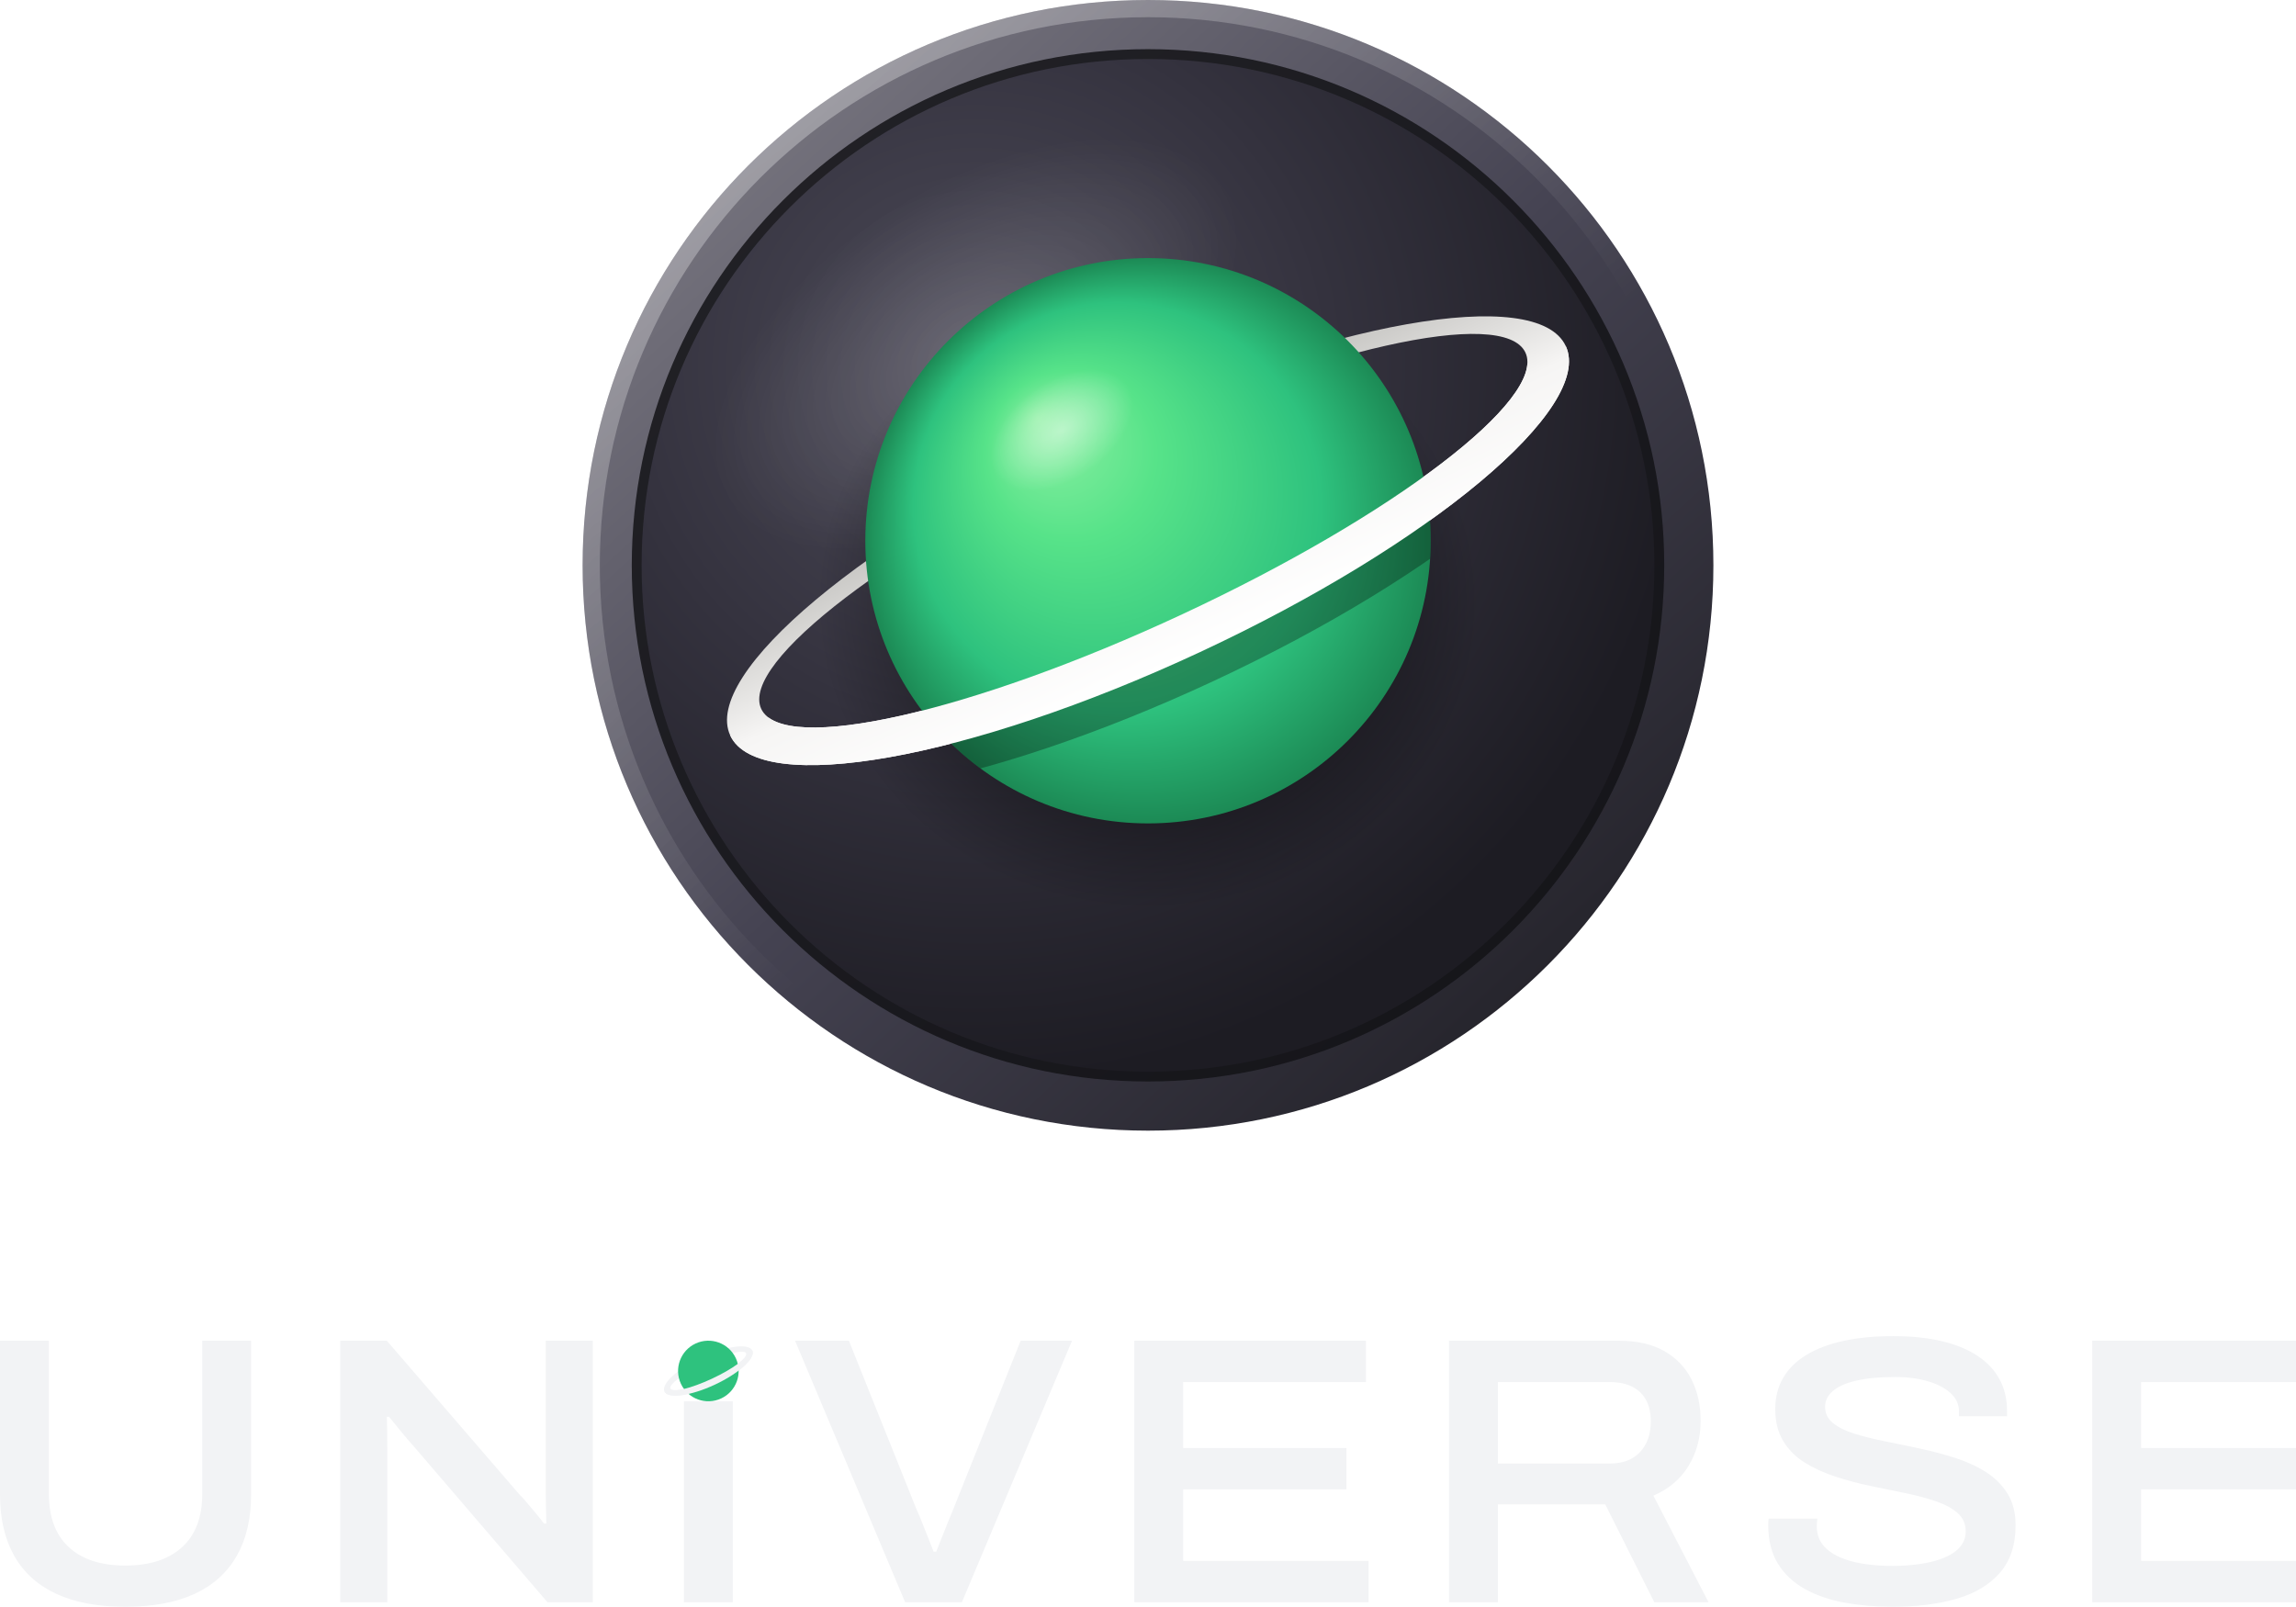
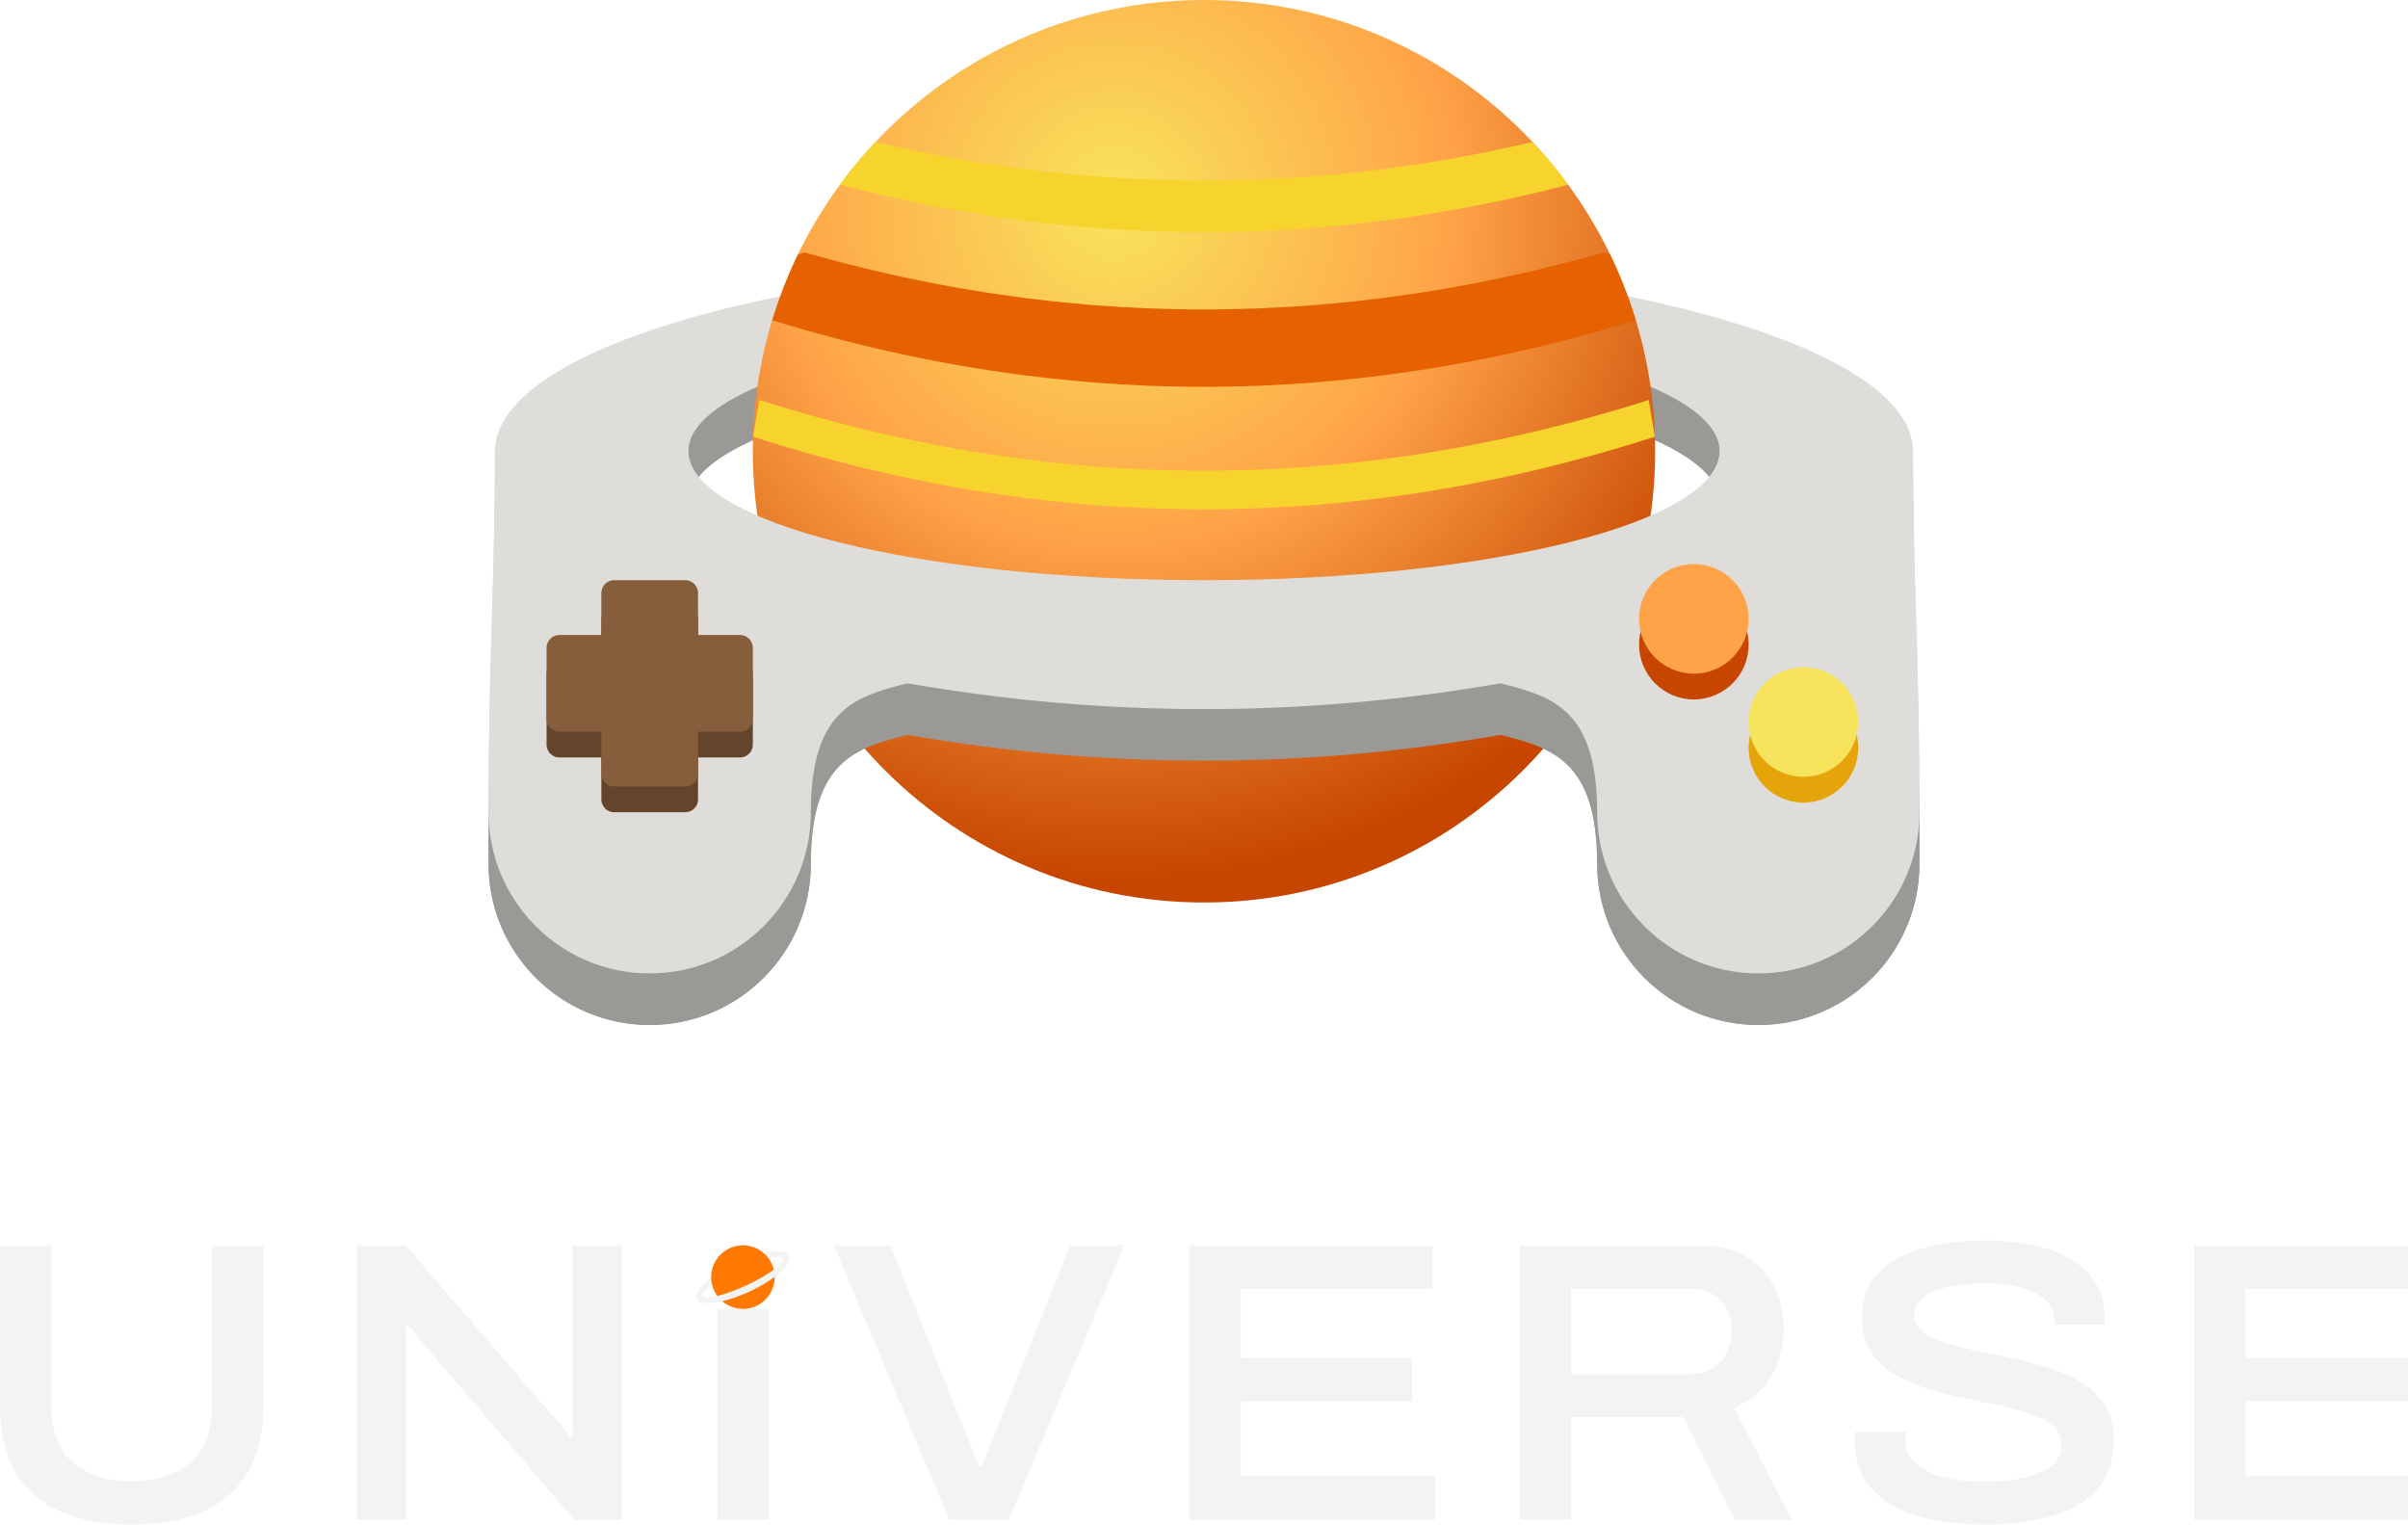
- <svg xmlns="http://www.w3.org/2000/svg" width="186.8" height="130.73" color="#f2f3f5" viewBox="-29.4 18 186.8 130.73">
+ <svg xmlns="http://www.w3.org/2000/svg" width="186.8" height="118.23" color="#f2f3f5" viewBox="-29.4 30.5 186.8 118.23">
  <defs>
-     <linearGradient id="g2-bevel" gradientUnits="userSpaceOnUse" x1="30" y1="26" x2="98" y2="100">
-       <stop offset="0" stop-color="#77757f" />
-       <stop offset="0.5" stop-color="#454352" />
-       <stop offset="1" stop-color="#232229" />
-     </linearGradient>
-     <radialGradient id="g2-dome" gradientUnits="userSpaceOnUse" cx="50" cy="46" r="58">
-       <stop offset="0" stop-color="#4d4b59" />
-       <stop offset="0.5" stop-color="#34323e" />
-       <stop offset="1" stop-color="#1d1c23" />
+     <radialGradient id="mark-planet" gradientUnits="userSpaceOnUse" cx="57" cy="44.75" r="52.5">
+       <stop offset="0" stop-color="#f8e45c" />
+       <stop offset="0.5" stop-color="#ffa348" />
+       <stop offset="1" stop-color="#c64600" />
    </radialGradient>
-     <linearGradient id="g2-rim" gradientUnits="userSpaceOnUse" x1="30" y1="20" x2="96" y2="100">
-       <stop offset="0" stop-color="#ffffff" stop-opacity="0.35" />
-       <stop offset="0.6" stop-color="#ffffff" stop-opacity="0.0" />
-     </linearGradient>
-     <radialGradient id="g2-spec" cx="0.5" cy="0.5" r="0.5">
-       <stop offset="0" stop-color="#ffffff" stop-opacity="0.17" />
-       <stop offset="1" stop-color="#ffffff" stop-opacity="0.0" />
-     </radialGradient>
-     <radialGradient id="g2-ao" cx="0.5" cy="0.5" r="0.5">
-       <stop offset="0.6" stop-color="#000000" stop-opacity="0.4" />
-       <stop offset="1" stop-color="#000000" stop-opacity="0.0" />
-     </radialGradient>
-     <radialGradient id="g2-pl" gradientUnits="userSpaceOnUse" cx="64" cy="60" r="23" fx="55" fy="50">
-       <stop offset="0" stop-color="#8ff0a4" />
-       <stop offset="0.3" stop-color="#57e389" />
-       <stop offset="0.72" stop-color="#2ec27e" />
-       <stop offset="1" stop-color="#1c8a55" />
-     </radialGradient>
-     <radialGradient id="g2-plspec" cx="0.5" cy="0.5" r="0.5">
-       <stop offset="0" stop-color="#ffffff" stop-opacity="0.45" />
-       <stop offset="1" stop-color="#ffffff" stop-opacity="0.0" />
-     </radialGradient>
-     <linearGradient id="g2-ring" gradientUnits="userSpaceOnUse" x1="64" y1="50" x2="64" y2="70">
-       <stop offset="0" stop-color="#c0bfbc" />
-       <stop offset="0.55" stop-color="#f6f5f4" />
-       <stop offset="1" stop-color="#ffffff" />
-     </linearGradient>
-     <clipPath id="g2-front">
-       <rect x="0" y="60" width="128" height="80" />
-     </clipPath>
-     <clipPath id="g2-plc">
-       <circle cx="64" cy="60" r="23" />
-     </clipPath>
  </defs>
-   <g transform="translate(0 2)">
-     <circle cx="64" cy="62" r="46" fill="url(#g2-bevel)" />
-     <circle cx="64" cy="62" r="45.3" fill="none" stroke="url(#g2-rim)" stroke-width="1.4" />
-     <circle cx="64" cy="62" r="42" fill="#131317" fill-opacity="0.85" />
-     <circle cx="64" cy="62" r="41.2" fill="url(#g2-dome)" />
-     <ellipse cx="50" cy="44" rx="24" ry="13" fill="url(#g2-spec)" transform="rotate(-32 50 44)" />
-     <ellipse cx="64" cy="65" rx="27" ry="25" fill="url(#g2-ao)" />
-     <g transform="rotate(-25 64 60)">
-       <path d="M26.5 60a37.5 10 0 1 0 75.0 0a37.5 10 0 1 0 -75.0 0ZM29.7 59.1a34.3 7.5 0 1 0 68.6 0a34.3 7.5 0 1 0 -68.6 0Z" fill="url(#g2-ring)" fill-rule="evenodd" />
-     </g>
-     <circle cx="64" cy="60" r="23" fill="url(#g2-pl)" />
-     <ellipse cx="57" cy="51" rx="6.5" ry="4" fill="url(#g2-plspec)" transform="rotate(-35 57 51)" />
-     <g clip-path="url(#g2-plc)">
-       <g transform="rotate(-25 64 60)">
-         <path d="M26.5 60a37.5 10 0 1 0 75.0 0a37.5 10 0 1 0 -75.0 0ZM29.7 59.1a34.3 7.5 0 1 0 68.6 0a34.3 7.5 0 1 0 -68.6 0Z" fill="#000000" fill-opacity="0.3" fill-rule="evenodd" transform="translate(0 2.6)" clip-path="url(#g2-front)" />
-       </g>
-     </g>
-     <g transform="rotate(-25 64 60)">
-       <path d="M26.5 60a37.5 10 0 1 0 75.0 0a37.5 10 0 1 0 -75.0 0ZM29.7 59.1a34.3 7.5 0 1 0 68.6 0a34.3 7.5 0 1 0 -68.6 0Z" fill="url(#g2-ring)" fill-rule="evenodd" clip-path="url(#g2-front)" />
+   <g transform="translate(0 1.5)">
+     <path d="M55 0A55 15 0 0 0 -55 0C-55 10 -55.5 16 -55.5 28A12.5 12.5 0 0 0 -30.5 28C-30.5 20 -27 19 -23 18Q0 22 23 18C27 19 30.5 20 30.5 28A12.5 12.5 0 0 0 55.5 28C55.5 16 55 10 55 0ZM-40 0a40 10 0 1 1 80 0a40 10 0 1 1 -80 0Z" fill="#9a9996" fill-rule="evenodd" transform="translate(64 68)" />
+     <path d="M55 0A55 15 0 0 0 -55 0C-55 10 -55.5 16 -55.5 28A12.5 12.5 0 0 0 -30.5 28C-30.5 20 -27 19 -23 18Q0 22 23 18C27 19 30.5 20 30.5 28A12.5 12.5 0 0 0 55.5 28C55.5 16 55 10 55 0ZM-40 0a40 10 0 1 1 80 0a40 10 0 1 1 -80 0Z" fill="#deddda" fill-rule="evenodd" transform="translate(64 64)" />
+     <circle cx="64" cy="64" r="35" fill="url(#mark-planet)" />
+     <path d="M35.76 43.33 36 43 36.5 42.35 37 41.73 37.5 41.14 38 40.57 38.5 40.03 39 40.12 39.5 40.24 40 40.35 40.5 40.46 41 40.57 41.5 40.67 42 40.77 42.5 40.87 43 40.97 43.5 41.07 44 41.16 44.5 41.25 45 41.34 45.5 41.42 46 41.51 46.5 41.59 47 41.67 47.5 41.75 48 41.82 48.5 41.89 49 41.96 49.5 42.03 50 42.1 50.5 42.16 51 42.22 51.5 42.28 52 42.34 52.5 42.39 53 42.44 53.5 42.49 54 42.54 54.5 42.58 55 42.63 55.5 42.67 56 42.71 56.5 42.74 57 42.77 57.5 42.81 58 42.83 58.5 42.86 59 42.88 59.5 42.91 60 42.93 60.5 42.94 61 42.96 61.5 42.97 62 42.98 62.5 42.99 63 43 63.5 43 64 43 64.5 43 65 43 65.5 42.99 66 42.98 66.5 42.97 67 42.96 67.5 42.94 68 42.93 68.5 42.91 69 42.88 69.5 42.86 70 42.83 70.5 42.81 71 42.77 71.5 42.74 72 42.71 72.5 42.67 73 42.63 73.5 42.58 74 42.54 74.5 42.49 75 42.44 75.5 42.39 76 42.34 76.5 42.28 77 42.22 77.5 42.16 78 42.1 78.5 42.03 79 41.96 79.5 41.89 80 41.82 80.5 41.75 81 41.67 81.5 41.59 82 41.51 82.5 41.42 83 41.34 83.5 41.25 84 41.16 84.5 41.07 85 40.97 85.5 40.87 86 40.77 86.5 40.67 87 40.57 87.5 40.46 88 40.35 88.5 40.24 89 40.12 89.5 40.03 90 40.57 90.5 41.14 91 41.73 91.5 42.35 92 43 92.24 43.33 L92.24 43.33 92 43.39 91.5 43.52 91 43.64 90.5 43.77 90 43.89 89.5 44.01 89 44.12 88.5 44.24 88 44.35 87.5 44.46 87 44.57 86.5 44.67 86 44.77 85.5 44.87 85 44.97 84.5 45.07 84 45.16 83.5 45.25 83 45.34 82.5 45.42 82 45.51 81.5 45.59 81 45.67 80.5 45.75 80 45.82 79.5 45.89 79 45.96 78.5 46.03 78 46.1 77.5 46.16 77 46.22 76.5 46.28 76 46.34 75.5 46.39 75 46.44 74.5 46.49 74 46.54 73.5 46.58 73 46.63 72.5 46.67 72 46.71 71.5 46.74 71 46.77 70.5 46.81 70 46.83 69.5 46.86 69 46.88 68.5 46.91 68 46.93 67.5 46.94 67 46.96 66.5 46.97 66 46.98 65.5 46.99 65 47 64.5 47 64 47 63.5 47 63 47 62.5 46.99 62 46.98 61.5 46.97 61 46.96 60.5 46.94 60 46.93 59.5 46.91 59 46.88 58.5 46.86 58 46.83 57.5 46.81 57 46.77 56.5 46.74 56 46.71 55.5 46.67 55 46.63 54.5 46.58 54 46.54 53.5 46.49 53 46.44 52.5 46.39 52 46.34 51.5 46.28 51 46.22 50.5 46.16 50 46.1 49.5 46.03 49 45.96 48.5 45.89 48 45.82 47.5 45.75 47 45.67 46.5 45.59 46 45.51 45.5 45.42 45 45.34 44.5 45.25 44 45.16 43.5 45.07 43 44.97 42.5 44.87 42 44.77 41.5 44.67 41 44.57 40.5 44.46 40 44.35 39.5 44.24 39 44.12 38.5 44.01 38 43.89 37.5 43.77 37 43.64 36.5 43.52 36 43.39 35.76 43.33Z" fill="#f6d32d" />
+     <path d="M30.51 53.84 31 52.34 31.5 51.01 32 49.82 32.5 48.74 33 48.58 33.5 48.72 34 48.86 34.5 48.99 35 49.13 35.5 49.26 36 49.39 36.5 49.52 37 49.64 37.5 49.77 38 49.89 38.5 50.01 39 50.12 39.5 50.24 40 50.35 40.5 50.46 41 50.57 41.5 50.67 42 50.77 42.5 50.87 43 50.97 43.5 51.07 44 51.16 44.5 51.25 45 51.34 45.5 51.42 46 51.51 46.5 51.59 47 51.67 47.5 51.75 48 51.82 48.5 51.89 49 51.96 49.5 52.03 50 52.1 50.5 52.16 51 52.22 51.5 52.28 52 52.34 52.5 52.39 53 52.44 53.5 52.49 54 52.54 54.5 52.58 55 52.63 55.5 52.67 56 52.71 56.5 52.74 57 52.77 57.5 52.81 58 52.83 58.5 52.86 59 52.88 59.5 52.91 60 52.93 60.5 52.94 61 52.96 61.5 52.97 62 52.98 62.5 52.99 63 53 63.5 53 64 53 64.5 53 65 53 65.5 52.99 66 52.98 66.5 52.97 67 52.96 67.5 52.94 68 52.93 68.5 52.91 69 52.88 69.5 52.86 70 52.83 70.5 52.81 71 52.77 71.5 52.74 72 52.71 72.5 52.67 73 52.63 73.5 52.58 74 52.54 74.5 52.49 75 52.44 75.5 52.39 76 52.34 76.5 52.28 77 52.22 77.5 52.16 78 52.1 78.5 52.03 79 51.96 79.5 51.89 80 51.82 80.5 51.75 81 51.67 81.5 51.59 82 51.51 82.5 51.42 83 51.34 83.5 51.25 84 51.16 84.5 51.07 85 50.97 85.5 50.87 86 50.77 86.5 50.67 87 50.57 87.5 50.46 88 50.35 88.5 50.24 89 50.12 89.5 50.01 90 49.89 90.5 49.77 91 49.64 91.5 49.52 92 49.39 92.5 49.26 93 49.13 93.5 48.99 94 48.86 94.5 48.72 95 48.58 95.5 48.74 96 49.82 96.5 51.01 97 52.34 97.49 53.84 L97.49 53.84 97 53.99 96.5 54.14 96 54.29 95.5 54.43 95 54.58 94.5 54.72 94 54.86 93.5 54.99 93 55.13 92.5 55.26 92 55.39 91.5 55.52 91 55.64 90.5 55.77 90 55.89 89.5 56.01 89 56.12 88.5 56.24 88 56.35 87.5 56.46 87 56.57 86.5 56.67 86 56.77 85.5 56.87 85 56.97 84.5 57.07 84 57.16 83.5 57.25 83 57.34 82.5 57.42 82 57.51 81.5 57.59 81 57.67 80.5 57.75 80 57.82 79.5 57.89 79 57.96 78.5 58.03 78 58.1 77.5 58.16 77 58.22 76.5 58.28 76 58.34 75.5 58.39 75 58.44 74.5 58.49 74 58.54 73.5 58.58 73 58.63 72.5 58.67 72 58.71 71.5 58.74 71 58.77 70.5 58.81 70 58.83 69.5 58.86 69 58.88 68.5 58.91 68 58.93 67.5 58.94 67 58.96 66.5 58.97 66 58.98 65.5 58.99 65 59 64.5 59 64 59 63.5 59 63 59 62.5 58.99 62 58.98 61.5 58.97 61 58.96 60.5 58.94 60 58.93 59.5 58.91 59 58.88 58.5 58.86 58 58.83 57.5 58.81 57 58.77 56.5 58.74 56 58.71 55.5 58.67 55 58.63 54.5 58.58 54 58.54 53.5 58.49 53 58.44 52.5 58.39 52 58.34 51.5 58.28 51 58.22 50.5 58.16 50 58.1 49.5 58.03 49 57.96 48.5 57.89 48 57.82 47.5 57.75 47 57.67 46.5 57.59 46 57.51 45.5 57.42 45 57.34 44.5 57.25 44 57.16 43.5 57.07 43 56.97 42.5 56.87 42 56.77 41.5 56.67 41 56.57 40.5 56.46 40 56.35 39.5 56.24 39 56.12 38.5 56.01 38 55.89 37.5 55.77 37 55.64 36.5 55.52 36 55.39 35.5 55.26 35 55.13 34.5 54.99 34 54.86 33.5 54.72 33 54.58 32.5 54.43 32 54.29 31.5 54.14 31 53.99 30.51 53.84Z" fill="#e66100" />
+     <path d="M29.02 62.87 29.5 60.02 30 60.18 30.5 60.34 31 60.49 31.5 60.64 32 60.79 32.5 60.93 33 61.08 33.5 61.22 34 61.36 34.5 61.49 35 61.63 35.5 61.76 36 61.89 36.5 62.02 37 62.14 37.5 62.27 38 62.39 38.5 62.51 39 62.62 39.5 62.74 40 62.85 40.5 62.96 41 63.07 41.5 63.17 42 63.27 42.5 63.37 43 63.47 43.5 63.57 44 63.66 44.5 63.75 45 63.84 45.5 63.92 46 64.01 46.5 64.09 47 64.17 47.5 64.25 48 64.32 48.5 64.39 49 64.46 49.5 64.53 50 64.6 50.5 64.66 51 64.72 51.5 64.78 52 64.84 52.5 64.89 53 64.94 53.5 64.99 54 65.04 54.5 65.08 55 65.13 55.5 65.17 56 65.21 56.5 65.24 57 65.27 57.5 65.31 58 65.33 58.5 65.36 59 65.38 59.5 65.41 60 65.43 60.5 65.44 61 65.46 61.5 65.47 62 65.48 62.5 65.49 63 65.5 63.5 65.5 64 65.5 64.5 65.5 65 65.5 65.5 65.49 66 65.48 66.5 65.47 67 65.46 67.5 65.44 68 65.43 68.5 65.41 69 65.38 69.5 65.36 70 65.33 70.5 65.31 71 65.27 71.5 65.24 72 65.21 72.5 65.17 73 65.13 73.5 65.08 74 65.04 74.5 64.99 75 64.94 75.5 64.89 76 64.84 76.5 64.78 77 64.72 77.5 64.66 78 64.6 78.5 64.53 79 64.46 79.5 64.39 80 64.32 80.5 64.25 81 64.17 81.5 64.09 82 64.01 82.5 63.92 83 63.84 83.5 63.75 84 63.66 84.5 63.57 85 63.47 85.5 63.37 86 63.27 86.5 63.17 87 63.07 87.5 62.96 88 62.85 88.5 62.74 89 62.62 89.5 62.51 90 62.39 90.5 62.27 91 62.14 91.5 62.02 92 61.89 92.5 61.76 93 61.63 93.5 61.49 94 61.36 94.5 61.22 95 61.08 95.5 60.93 96 60.79 96.5 60.64 97 60.49 97.5 60.34 98 60.18 98.5 60.02 98.98 62.87 L98.98 62.87 98.5 63.02 98 63.18 97.5 63.34 97 63.49 96.5 63.64 96 63.79 95.5 63.93 95 64.08 94.5 64.22 94 64.36 93.5 64.49 93 64.63 92.5 64.76 92 64.89 91.5 65.02 91 65.14 90.5 65.27 90 65.39 89.5 65.51 89 65.62 88.5 65.74 88 65.85 87.5 65.96 87 66.07 86.5 66.17 86 66.27 85.5 66.37 85 66.47 84.5 66.57 84 66.66 83.5 66.75 83 66.84 82.5 66.92 82 67.01 81.5 67.09 81 67.17 80.5 67.25 80 67.32 79.5 67.39 79 67.46 78.5 67.53 78 67.6 77.5 67.66 77 67.72 76.5 67.78 76 67.84 75.5 67.89 75 67.94 74.5 67.99 74 68.04 73.5 68.08 73 68.13 72.5 68.17 72 68.21 71.5 68.24 71 68.27 70.5 68.31 70 68.33 69.5 68.36 69 68.38 68.5 68.41 68 68.43 67.5 68.44 67 68.46 66.5 68.47 66 68.48 65.5 68.49 65 68.5 64.5 68.5 64 68.5 63.5 68.5 63 68.5 62.5 68.49 62 68.48 61.5 68.47 61 68.46 60.5 68.44 60 68.43 59.5 68.41 59 68.38 58.5 68.36 58 68.33 57.5 68.31 57 68.27 56.5 68.24 56 68.21 55.5 68.17 55 68.13 54.5 68.08 54 68.04 53.5 67.99 53 67.94 52.5 67.89 52 67.84 51.5 67.78 51 67.72 50.5 67.66 50 67.6 49.5 67.53 49 67.46 48.5 67.39 48 67.32 47.5 67.25 47 67.17 46.5 67.09 46 67.01 45.5 66.92 45 66.84 44.5 66.75 44 66.66 43.5 66.57 43 66.47 42.5 66.37 42 66.27 41.5 66.17 41 66.07 40.5 65.96 40 65.85 39.5 65.74 39 65.62 38.5 65.51 38 65.39 37.5 65.27 37 65.14 36.5 65.02 36 64.89 35.5 64.76 35 64.63 34.5 64.49 34 64.36 33.5 64.22 33 64.08 32.5 63.93 32 63.79 31.5 63.64 31 63.49 30.5 63.34 30 63.18 29.5 63.02 29.02 62.87Z" fill="#f6d32d" />
+     <path d="M-55 0C-55 10 -55.5 16 -55.5 28A12.5 12.5 0 0 0 -30.5 28C-30.5 20 -27 19 -23 18Q0 22 23 18C27 19 30.5 20 30.5 28A12.5 12.5 0 0 0 55.5 28C55.5 16 55 10 55 0ZM-40 0A40 10 0 0 0 40 0Z" fill="#9a9996" fill-rule="evenodd" transform="translate(64 68)" />
+     <path d="M-55 0C-55 10 -55.5 16 -55.5 28A12.5 12.5 0 0 0 -30.5 28C-30.5 20 -27 19 -23 18Q0 22 23 18C27 19 30.5 20 30.5 28A12.5 12.5 0 0 0 55.5 28C55.5 16 55 10 55 0ZM-40 0A40 10 0 0 0 40 0Z" fill="#deddda" fill-rule="evenodd" transform="translate(64 64)" />
+     <g transform="translate(64 64)">
+       <path d="M-45.75 13h5.5v4.25h4.25v5.5h-4.25v4.25h-5.5v-4.25h-4.25v-5.5h4.25Z" fill="#63452c" stroke="#63452c" stroke-width="2" stroke-linejoin="round" />
+       <path d="M-45.75 11h5.5v4.25h4.25v5.5h-4.25v4.25h-5.5v-4.25h-4.25v-5.5h4.25Z" fill="#865e3c" stroke="#865e3c" stroke-width="2" stroke-linejoin="round" />
+       <circle cx="38" cy="15" r="4.25" fill="#c64600" />
+       <circle cx="38" cy="13" r="4.25" fill="#ffa348" />
+       <circle cx="46.5" cy="23" r="4.25" fill="#e5a50a" />
+       <circle cx="46.5" cy="21" r="4.25" fill="#f8e45c" />
    </g>
  </g>
  <g transform="translate(-29.4 148.37) scale(0.31)">
    <path d="M32.88 1.2Q22.14 1.2 14.81 -2.18Q7.47 -5.57 3.74 -12.17Q0 -18.77 0 -28.26V-68.64H12.83V-28.47Q12.83 -19.29 18.05 -14.46Q23.27 -9.62 32.88 -9.62Q42.52 -9.62 47.8 -14.46Q53.09 -19.29 53.09 -28.47V-68.64H65.9V-28.26Q65.9 -18.77 62.14 -12.17Q58.38 -5.57 51.05 -2.18Q43.73 1.2 32.88 1.2ZM89.3 0V-68.64H101.52L136.28 -28.33Q137.16 -27.49 138.35 -26.05Q139.55 -24.62 140.77 -23.17Q141.99 -21.72 142.76 -20.65H143.39Q143.35 -22.41 143.29 -24.6Q143.23 -26.78 143.23 -28.48V-68.64H155.58V0H143.68L108.73 -40.75Q107.08 -42.56 105.14 -44.95Q103.21 -47.34 102.12 -48.65H101.53Q101.57 -47.25 101.61 -44.96Q101.65 -42.68 101.65 -40.05V0H89.3ZM237.55 0 208.66 -68.64H222.79L240.49 -24.5Q241.27 -22.8 242.09 -20.7Q242.91 -18.59 243.7 -16.65Q244.49 -14.7 245.03 -13.27H245.71Q246.25 -14.61 246.99 -16.51Q247.73 -18.41 248.58 -20.49Q249.42 -22.57 250.19 -24.42L267.87 -68.64H281.35L252.45 0H237.55ZM297.7 0V-68.64H358.49V-57.78H310.52V-40.47H353.37V-29.61H310.52V-10.86H359.18V0H297.7ZM380.3 0V-68.64H424.75Q432.04 -68.64 436.81 -65.91Q441.57 -63.18 443.95 -58.43Q446.33 -53.68 446.33 -47.58Q446.33 -41.05 443.19 -35.84Q440.06 -30.62 433.93 -27.97L448.4 0H434.17L421.3 -25.67H393.12V0H380.3ZM393.12 -36.4H422.48Q427.63 -36.4 430.44 -39.42Q433.25 -42.44 433.25 -47.46Q433.25 -50.74 432.02 -53.04Q430.79 -55.34 428.39 -56.56Q426 -57.78 422.48 -57.78H393.12V-36.4ZM496.75 1.2Q490.13 1.2 484.2 0.13Q478.27 -0.94 473.74 -3.44Q469.22 -5.94 466.64 -10.06Q464.07 -14.19 464.07 -20.31Q464.07 -20.75 464.1 -21.2Q464.12 -21.66 464.17 -21.94H476.97Q476.91 -21.61 476.86 -21.03Q476.81 -20.45 476.81 -19.85Q476.81 -16.45 479.24 -14.14Q481.66 -11.84 486.16 -10.68Q490.65 -9.53 496.68 -9.53Q499.75 -9.53 502.59 -9.86Q505.43 -10.18 507.84 -10.85Q510.26 -11.52 512.08 -12.59Q513.89 -13.65 514.89 -15.14Q515.9 -16.63 515.9 -18.55Q515.9 -21.51 513.8 -23.38Q511.7 -25.24 508.14 -26.47Q504.58 -27.7 500.11 -28.62Q495.65 -29.54 490.9 -30.52Q486.16 -31.5 481.69 -32.97Q477.22 -34.44 473.66 -36.64Q470.1 -38.85 468.01 -42.3Q465.91 -45.74 465.91 -50.69Q465.91 -55.3 467.98 -58.87Q470.05 -62.45 474.06 -64.89Q478.07 -67.34 483.81 -68.59Q489.55 -69.84 496.9 -69.84Q503.95 -69.84 509.49 -68.55Q515.03 -67.26 518.89 -64.74Q522.74 -62.22 524.74 -58.58Q526.74 -54.94 526.74 -50.24V-48.81H514.13V-50.12Q514.13 -52.83 511.99 -54.82Q509.86 -56.82 506.08 -57.96Q502.3 -59.11 497.33 -59.11Q491.16 -59.11 487.09 -58.14Q483.02 -57.18 481.01 -55.42Q478.99 -53.66 478.99 -51.29Q478.99 -48.69 481.09 -47Q483.19 -45.32 486.75 -44.21Q490.32 -43.11 494.78 -42.22Q499.25 -41.33 503.99 -40.31Q508.73 -39.28 513.2 -37.85Q517.67 -36.41 521.23 -34.14Q524.79 -31.87 526.89 -28.48Q528.99 -25.08 528.99 -20.2Q528.99 -12.45 524.87 -7.73Q520.76 -3.01 513.49 -0.9Q506.22 1.2 496.75 1.2ZM549.1 0V-68.64H609.89V-57.78H561.92V-40.47H604.77V-29.61H561.92V-10.86H610.58V0H549.1ZM179.5 0H192.32V-52.74H179.5Z" fill="currentColor" />
    <g transform="translate(185.91 -60.69) rotate(-25)">
      <path d="M-12.72 0a12.72 3.97 0 1 0 25.44 0a12.72 3.97 0 1 0 -25.44 0ZM-10.97 0a10.97 2.23 0 1 1 21.94 0a10.97 2.23 0 1 1 -21.94 0Z" fill="currentColor" />
-       <circle r="7.95" fill="#2ec27e" />
+       <circle r="7.95" fill="#ff7800" />
      <path d="M-12.72 0a12.72 3.97 0 1 0 25.44 0a12.72 3.97 0 1 0 -25.44 0ZM-10.97 0a10.97 2.23 0 1 1 21.94 0a10.97 2.23 0 1 1 -21.94 0Z" fill="currentColor" clip-path="url(#universe-dark-front)" />
      <clipPath id="universe-dark-front">
        <rect x="-25.44" y="0" width="50.87" height="25.44" />
      </clipPath>
    </g>
  </g>
</svg>
